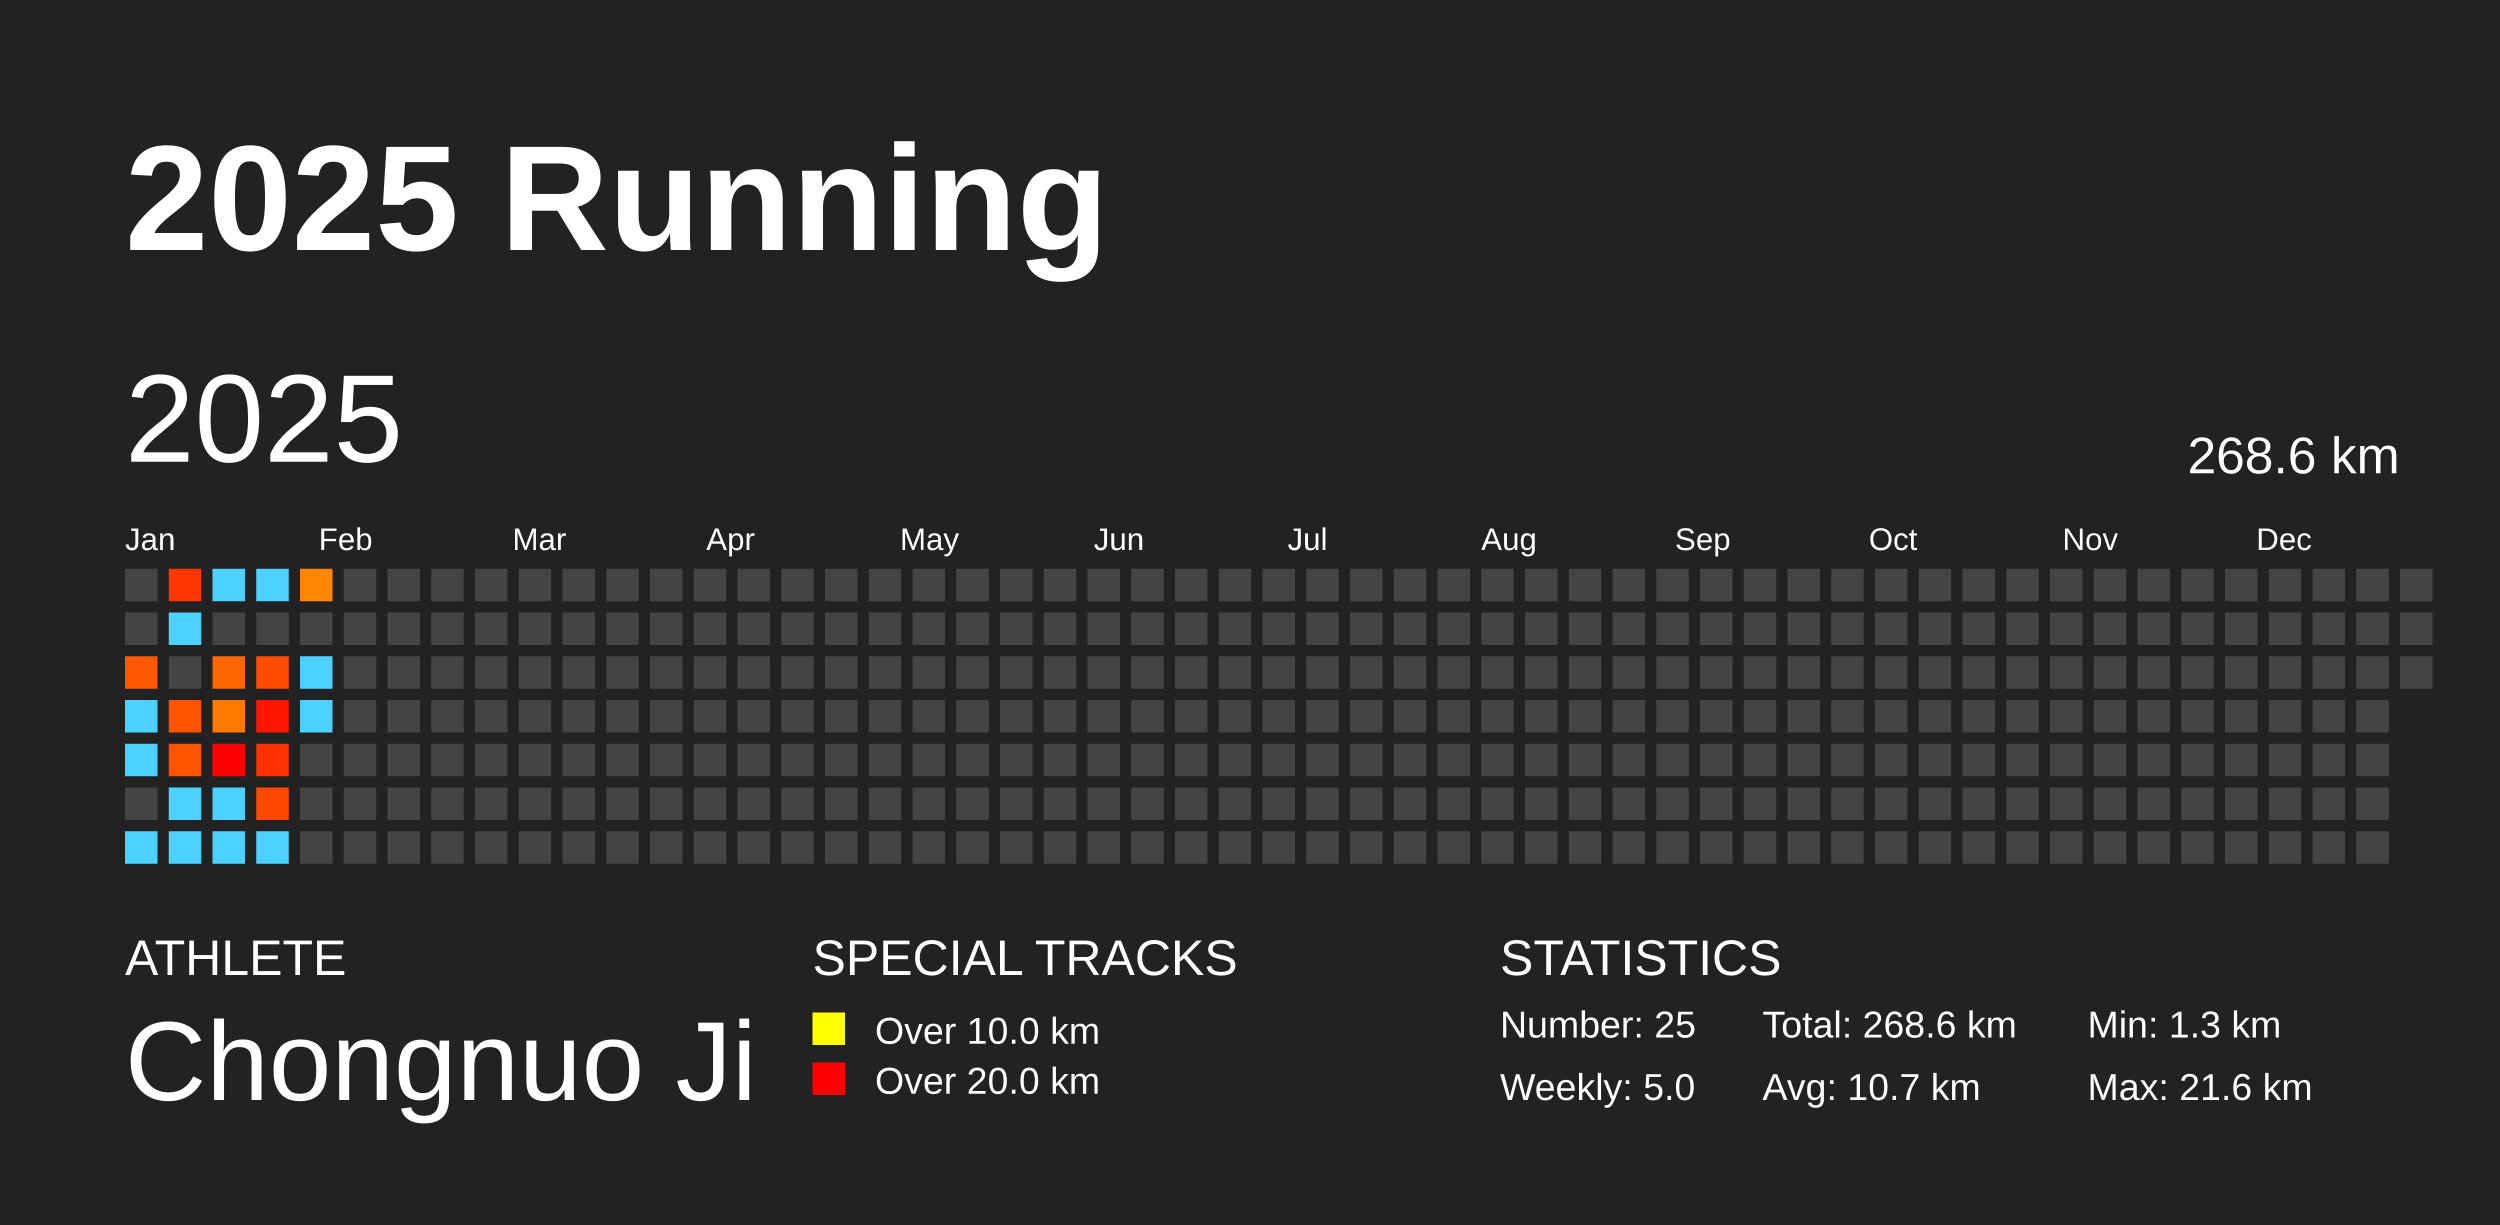
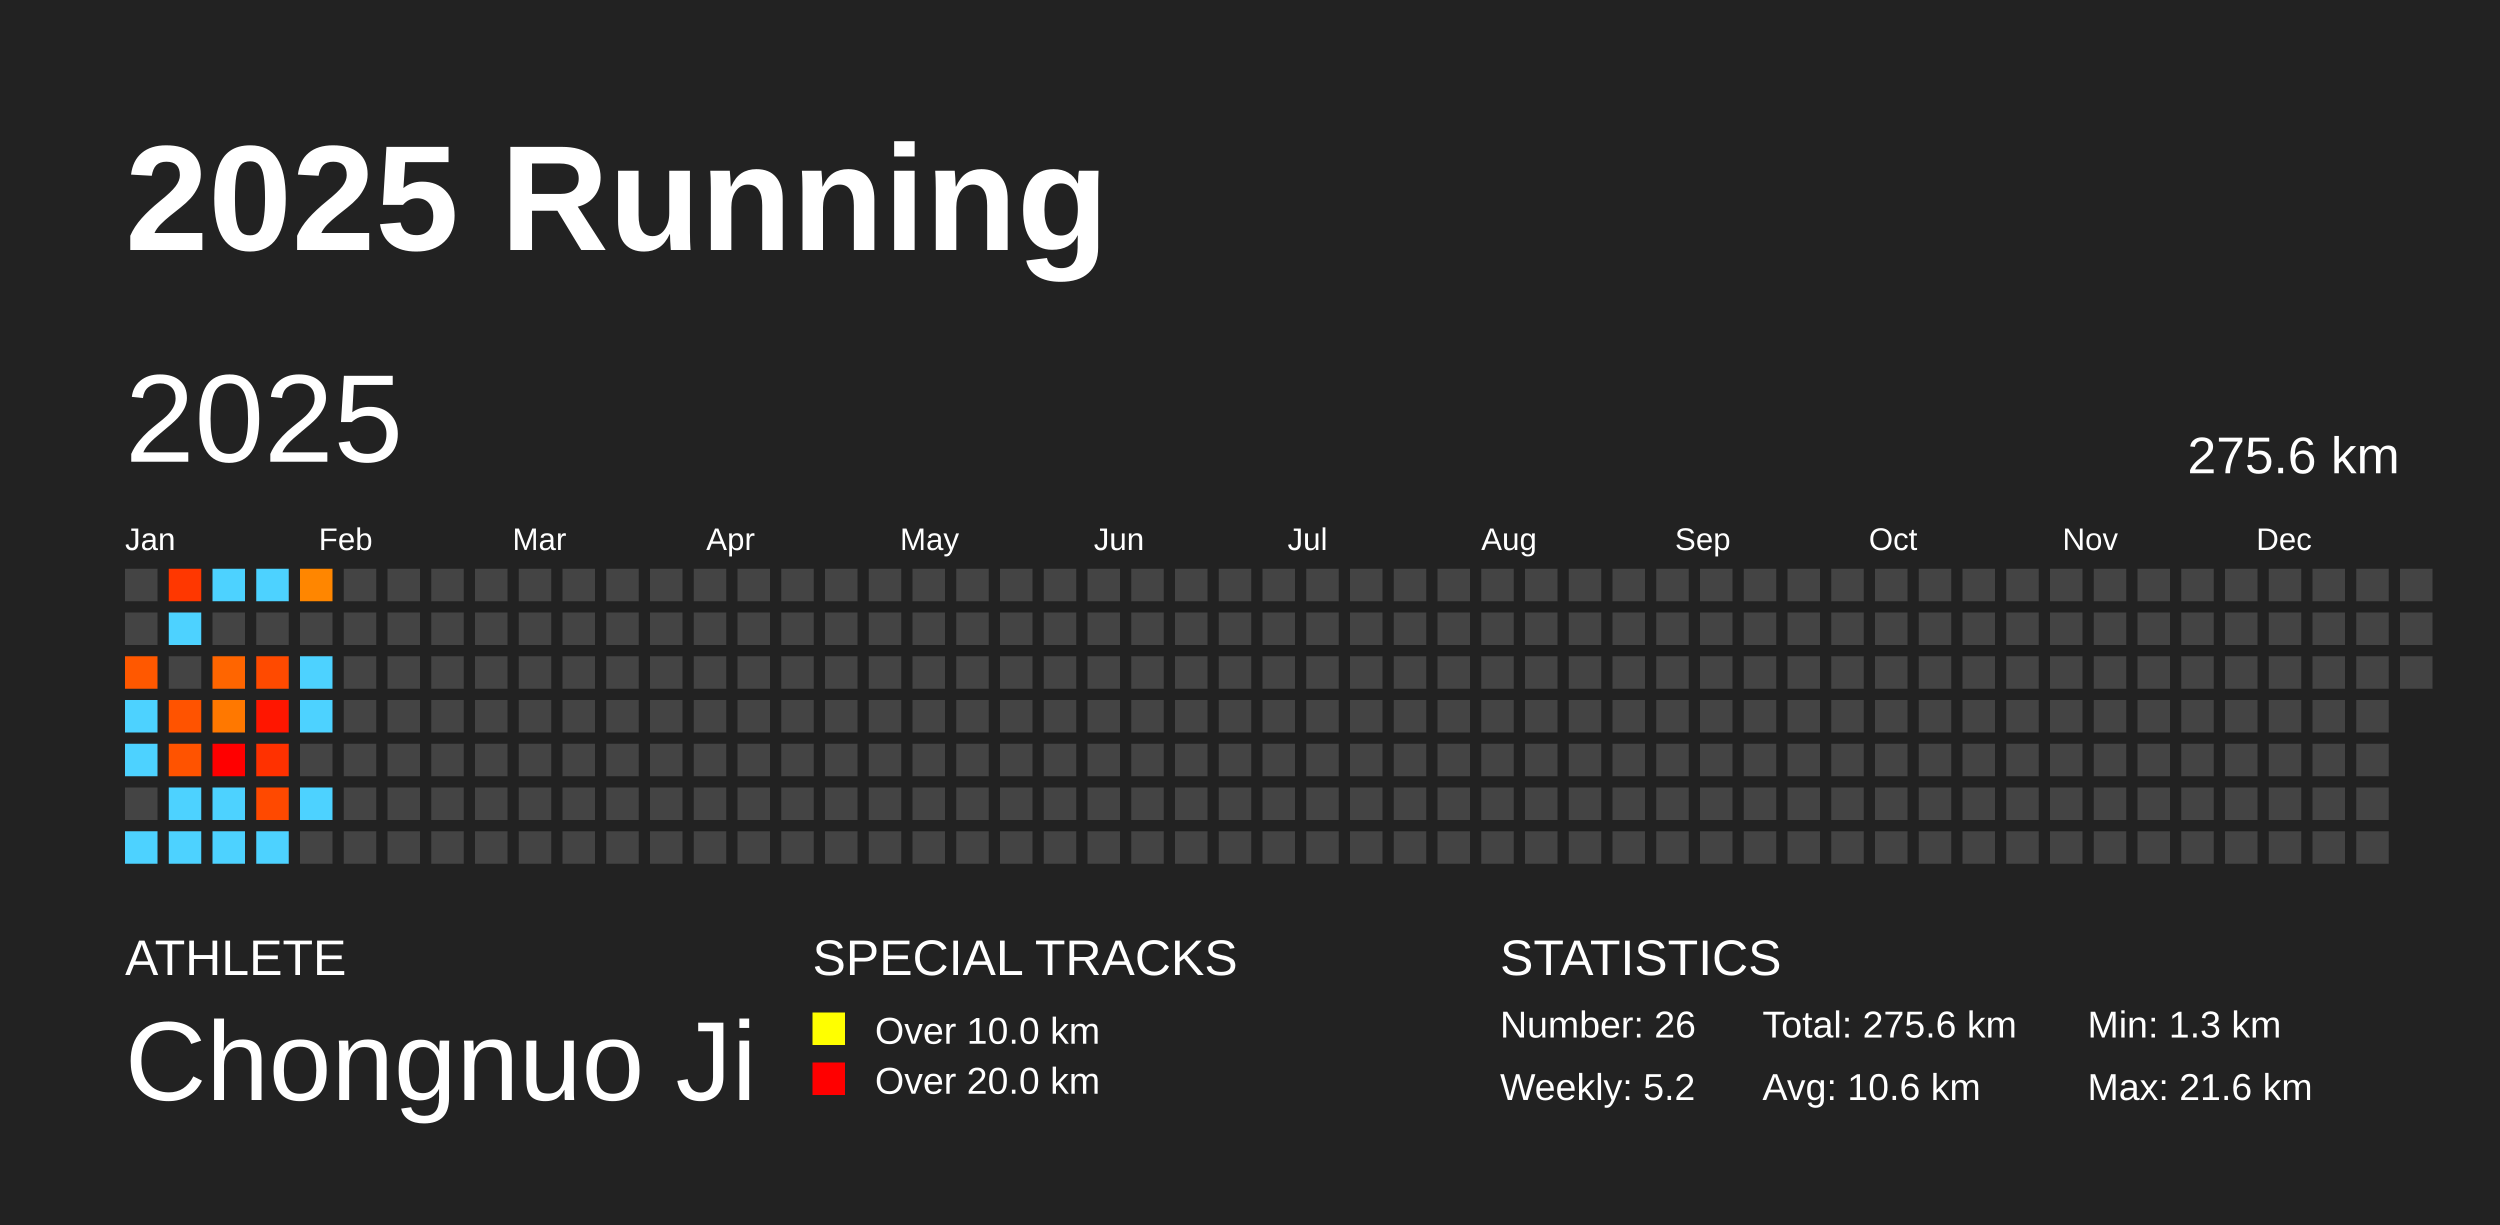
<svg xmlns="http://www.w3.org/2000/svg" baseProfile="full" height="98mm" version="1.1" viewBox="0,0,200,98" width="200mm">
  <defs />
  <rect fill="#222222" height="98" width="200" x="0" y="0" />
  <text fill="#FFFFFF" style="font-size:12px; font-family:Arial; font-weight:bold;" x="10" y="20">2025 Running</text>
  <text fill="#FFFFFF" style="font-size:4px; font-family:Arial" x="10" y="78">ATHLETE</text>
  <text fill="#FFFFFF" style="font-size:9px; font-family:Arial" x="10" y="88">Chongnuo Ji</text>
  <text fill="#FFFFFF" style="font-size:4px; font-family:Arial" x="65" y="78">SPECIAL TRACKS</text>
  <rect fill="yellow" height="2.6" width="2.6" x="65" y="81" />
  <text fill="#FFFFFF" style="font-size:3px; font-family:Arial" x="70" y="83.5">Over 10.0 km</text>
  <rect fill="red" height="2.6" width="2.6" x="65" y="85" />
  <text fill="#FFFFFF" style="font-size:3px; font-family:Arial" x="70" y="87.5">Over 20.0 km</text>
  <text fill="#FFFFFF" style="font-size:4px; font-family:Arial" x="120" y="78">STATISTICS</text>
-   <text fill="#FFFFFF" style="font-size:3px; font-family:Arial" x="120" y="83">Number: 25</text>
-   <text fill="#FFFFFF" style="font-size:3px; font-family:Arial" x="120" y="88">Weekly: 5.0</text>
-   <text fill="#FFFFFF" style="font-size:3px; font-family:Arial" x="141" y="83">Total: 268.6 km</text>
-   <text fill="#FFFFFF" style="font-size:3px; font-family:Arial" x="141" y="88">Avg: 10.7 km</text>
+   <text fill="#FFFFFF" style="font-size:3px; font-family:Arial" x="120" y="83">Number: 26</text>
+   <text fill="#FFFFFF" style="font-size:3px; font-family:Arial" x="120" y="88">Weekly: 5.2</text>
+   <text fill="#FFFFFF" style="font-size:3px; font-family:Arial" x="141" y="83">Total: 275.6 km</text>
+   <text fill="#FFFFFF" style="font-size:3px; font-family:Arial" x="141" y="88">Avg: 10.6 km</text>
  <text fill="#FFFFFF" style="font-size:3px; font-family:Arial" x="167" y="83">Min: 1.3 km</text>
  <text fill="#FFFFFF" style="font-size:3px; font-family:Arial" x="167" y="88">Max: 21.6 km</text>
  <text dominant-baseline="hanging" fill="#FFFFFF" style="font-size:10.0px; font-family:Arial;" x="10" y="30">2025</text>
-   <text dominant-baseline="hanging" fill="#FFFFFF" style="font-size:4.125px; font-family:Arial;" x="175" y="35">268.6 km</text>
+   <text dominant-baseline="hanging" fill="#FFFFFF" style="font-size:4.125px; font-family:Arial;" x="175" y="35">275.6 km</text>
  <text fill="#FFFFFF" style="font-size:2.5px; font-family:Arial" x="10.0" y="44">Jan</text>
  <text fill="#FFFFFF" style="font-size:2.5px; font-family:Arial" x="25.5" y="44">Feb</text>
  <text fill="#FFFFFF" style="font-size:2.5px; font-family:Arial" x="41.0" y="44">Mar</text>
  <text fill="#FFFFFF" style="font-size:2.5px; font-family:Arial" x="56.5" y="44">Apr</text>
  <text fill="#FFFFFF" style="font-size:2.5px; font-family:Arial" x="72.0" y="44">May</text>
  <text fill="#FFFFFF" style="font-size:2.5px; font-family:Arial" x="87.5" y="44">Jun</text>
  <text fill="#FFFFFF" style="font-size:2.5px; font-family:Arial" x="103.0" y="44">Jul</text>
  <text fill="#FFFFFF" style="font-size:2.5px; font-family:Arial" x="118.5" y="44">Aug</text>
  <text fill="#FFFFFF" style="font-size:2.5px; font-family:Arial" x="134.0" y="44">Sep</text>
  <text fill="#FFFFFF" style="font-size:2.5px; font-family:Arial" x="149.5" y="44">Oct</text>
  <text fill="#FFFFFF" style="font-size:2.5px; font-family:Arial" x="165.0" y="44">Nov</text>
  <text fill="#FFFFFF" style="font-size:2.5px; font-family:Arial" x="180.5" y="44">Dec</text>
  <rect fill="#444444" height="2.6" width="2.6" x="10.0" y="45.5" />
  <rect fill="#444444" height="2.6" width="2.6" x="10.0" y="49.0" />
  <rect fill="#ff5800" height="2.6" width="2.6" x="10.0" y="52.5" />
  <rect fill="#4dd2ff" height="2.6" width="2.6" x="10.0" y="56.0" />
  <rect fill="#4dd2ff" height="2.6" width="2.6" x="10.0" y="59.5" />
  <rect fill="#444444" height="2.6" width="2.6" x="10.0" y="63.0" />
  <rect fill="#4dd2ff" height="2.6" width="2.6" x="10.0" y="66.5" />
  <rect fill="#ff3700" height="2.6" width="2.6" x="13.5" y="45.5" />
  <rect fill="#4dd2ff" height="2.6" width="2.6" x="13.5" y="49.0" />
  <rect fill="#444444" height="2.6" width="2.6" x="13.5" y="52.5" />
  <rect fill="#ff5300" height="2.6" width="2.6" x="13.5" y="56.0" />
  <rect fill="#ff5300" height="2.6" width="2.6" x="13.5" y="59.5" />
  <rect fill="#4dd2ff" height="2.6" width="2.6" x="13.5" y="63.0" />
  <rect fill="#4dd2ff" height="2.6" width="2.6" x="13.5" y="66.5" />
  <rect fill="#4dd2ff" height="2.6" width="2.6" x="17.0" y="45.5" />
  <rect fill="#444444" height="2.6" width="2.6" x="17.0" y="49.0" />
  <rect fill="#ff6500" height="2.6" width="2.6" x="17.0" y="52.5" />
  <rect fill="#ff7800" height="2.6" width="2.6" x="17.0" y="56.0" />
  <rect fill="red" height="2.6" width="2.6" x="17.0" y="59.5" />
  <rect fill="#4dd2ff" height="2.6" width="2.6" x="17.0" y="63.0" />
  <rect fill="#4dd2ff" height="2.6" width="2.6" x="17.0" y="66.5" />
  <rect fill="#4dd2ff" height="2.6" width="2.6" x="20.5" y="45.5" />
  <rect fill="#444444" height="2.6" width="2.6" x="20.5" y="49.0" />
  <rect fill="#ff4a00" height="2.6" width="2.6" x="20.5" y="52.5" />
  <rect fill="#ff1600" height="2.6" width="2.6" x="20.5" y="56.0" />
  <rect fill="#ff3100" height="2.6" width="2.6" x="20.5" y="59.5" />
  <rect fill="#ff4900" height="2.6" width="2.6" x="20.5" y="63.0" />
  <rect fill="#4dd2ff" height="2.6" width="2.6" x="20.5" y="66.5" />
  <rect fill="#ff8600" height="2.6" width="2.6" x="24.0" y="45.5" />
  <rect fill="#444444" height="2.6" width="2.6" x="24.0" y="49.0" />
  <rect fill="#4dd2ff" height="2.6" width="2.6" x="24.0" y="52.5" />
  <rect fill="#4dd2ff" height="2.6" width="2.6" x="24.0" y="56.0" />
  <rect fill="#444444" height="2.6" width="2.6" x="24.0" y="59.5" />
-   <rect fill="#444444" height="2.6" width="2.6" x="24.0" y="63.0" />
+   <rect fill="#4dd2ff" height="2.6" width="2.6" x="24.0" y="63.0" />
  <rect fill="#444444" height="2.6" width="2.6" x="24.0" y="66.5" />
  <rect fill="#444444" height="2.6" width="2.6" x="27.5" y="45.5" />
  <rect fill="#444444" height="2.6" width="2.6" x="27.5" y="49.0" />
  <rect fill="#444444" height="2.6" width="2.6" x="27.5" y="52.5" />
  <rect fill="#444444" height="2.6" width="2.6" x="27.5" y="56.0" />
  <rect fill="#444444" height="2.6" width="2.6" x="27.5" y="59.5" />
  <rect fill="#444444" height="2.6" width="2.6" x="27.5" y="63.0" />
  <rect fill="#444444" height="2.6" width="2.6" x="27.5" y="66.5" />
  <rect fill="#444444" height="2.6" width="2.6" x="31.0" y="45.5" />
  <rect fill="#444444" height="2.6" width="2.6" x="31.0" y="49.0" />
  <rect fill="#444444" height="2.6" width="2.6" x="31.0" y="52.5" />
  <rect fill="#444444" height="2.6" width="2.6" x="31.0" y="56.0" />
  <rect fill="#444444" height="2.6" width="2.6" x="31.0" y="59.5" />
  <rect fill="#444444" height="2.6" width="2.6" x="31.0" y="63.0" />
  <rect fill="#444444" height="2.6" width="2.6" x="31.0" y="66.5" />
  <rect fill="#444444" height="2.6" width="2.6" x="34.5" y="45.5" />
  <rect fill="#444444" height="2.6" width="2.6" x="34.5" y="49.0" />
  <rect fill="#444444" height="2.6" width="2.6" x="34.5" y="52.5" />
  <rect fill="#444444" height="2.6" width="2.6" x="34.5" y="56.0" />
  <rect fill="#444444" height="2.6" width="2.6" x="34.5" y="59.5" />
  <rect fill="#444444" height="2.6" width="2.6" x="34.5" y="63.0" />
  <rect fill="#444444" height="2.6" width="2.6" x="34.5" y="66.5" />
  <rect fill="#444444" height="2.6" width="2.6" x="38.0" y="45.5" />
  <rect fill="#444444" height="2.6" width="2.6" x="38.0" y="49.0" />
  <rect fill="#444444" height="2.6" width="2.6" x="38.0" y="52.5" />
  <rect fill="#444444" height="2.6" width="2.6" x="38.0" y="56.0" />
  <rect fill="#444444" height="2.6" width="2.6" x="38.0" y="59.5" />
  <rect fill="#444444" height="2.6" width="2.6" x="38.0" y="63.0" />
  <rect fill="#444444" height="2.6" width="2.6" x="38.0" y="66.5" />
  <rect fill="#444444" height="2.6" width="2.6" x="41.5" y="45.5" />
  <rect fill="#444444" height="2.6" width="2.6" x="41.5" y="49.0" />
  <rect fill="#444444" height="2.6" width="2.6" x="41.5" y="52.5" />
  <rect fill="#444444" height="2.6" width="2.6" x="41.5" y="56.0" />
  <rect fill="#444444" height="2.6" width="2.6" x="41.5" y="59.5" />
  <rect fill="#444444" height="2.6" width="2.6" x="41.5" y="63.0" />
  <rect fill="#444444" height="2.6" width="2.6" x="41.5" y="66.5" />
  <rect fill="#444444" height="2.6" width="2.6" x="45.0" y="45.5" />
  <rect fill="#444444" height="2.6" width="2.6" x="45.0" y="49.0" />
  <rect fill="#444444" height="2.6" width="2.6" x="45.0" y="52.5" />
  <rect fill="#444444" height="2.6" width="2.6" x="45.0" y="56.0" />
  <rect fill="#444444" height="2.6" width="2.6" x="45.0" y="59.5" />
  <rect fill="#444444" height="2.6" width="2.6" x="45.0" y="63.0" />
  <rect fill="#444444" height="2.6" width="2.6" x="45.0" y="66.5" />
  <rect fill="#444444" height="2.6" width="2.6" x="48.5" y="45.5" />
  <rect fill="#444444" height="2.6" width="2.6" x="48.5" y="49.0" />
  <rect fill="#444444" height="2.6" width="2.6" x="48.5" y="52.5" />
  <rect fill="#444444" height="2.6" width="2.6" x="48.5" y="56.0" />
  <rect fill="#444444" height="2.6" width="2.6" x="48.5" y="59.5" />
  <rect fill="#444444" height="2.6" width="2.6" x="48.5" y="63.0" />
  <rect fill="#444444" height="2.6" width="2.6" x="48.5" y="66.5" />
  <rect fill="#444444" height="2.6" width="2.6" x="52.0" y="45.5" />
  <rect fill="#444444" height="2.6" width="2.6" x="52.0" y="49.0" />
  <rect fill="#444444" height="2.6" width="2.6" x="52.0" y="52.5" />
  <rect fill="#444444" height="2.6" width="2.6" x="52.0" y="56.0" />
  <rect fill="#444444" height="2.6" width="2.6" x="52.0" y="59.5" />
  <rect fill="#444444" height="2.6" width="2.6" x="52.0" y="63.0" />
  <rect fill="#444444" height="2.6" width="2.6" x="52.0" y="66.5" />
  <rect fill="#444444" height="2.6" width="2.6" x="55.5" y="45.5" />
  <rect fill="#444444" height="2.6" width="2.6" x="55.5" y="49.0" />
  <rect fill="#444444" height="2.6" width="2.6" x="55.5" y="52.5" />
  <rect fill="#444444" height="2.6" width="2.6" x="55.5" y="56.0" />
  <rect fill="#444444" height="2.6" width="2.6" x="55.5" y="59.5" />
  <rect fill="#444444" height="2.6" width="2.6" x="55.5" y="63.0" />
  <rect fill="#444444" height="2.6" width="2.6" x="55.5" y="66.5" />
  <rect fill="#444444" height="2.6" width="2.6" x="59.0" y="45.5" />
  <rect fill="#444444" height="2.6" width="2.6" x="59.0" y="49.0" />
  <rect fill="#444444" height="2.6" width="2.6" x="59.0" y="52.5" />
  <rect fill="#444444" height="2.6" width="2.6" x="59.0" y="56.0" />
  <rect fill="#444444" height="2.6" width="2.6" x="59.0" y="59.5" />
  <rect fill="#444444" height="2.6" width="2.6" x="59.0" y="63.0" />
  <rect fill="#444444" height="2.6" width="2.6" x="59.0" y="66.5" />
  <rect fill="#444444" height="2.6" width="2.6" x="62.5" y="45.5" />
  <rect fill="#444444" height="2.6" width="2.6" x="62.5" y="49.0" />
  <rect fill="#444444" height="2.6" width="2.6" x="62.5" y="52.5" />
  <rect fill="#444444" height="2.6" width="2.6" x="62.5" y="56.0" />
  <rect fill="#444444" height="2.6" width="2.6" x="62.5" y="59.5" />
  <rect fill="#444444" height="2.6" width="2.6" x="62.5" y="63.0" />
  <rect fill="#444444" height="2.6" width="2.6" x="62.5" y="66.5" />
  <rect fill="#444444" height="2.6" width="2.6" x="66.0" y="45.5" />
  <rect fill="#444444" height="2.6" width="2.6" x="66.0" y="49.0" />
  <rect fill="#444444" height="2.6" width="2.6" x="66.0" y="52.5" />
  <rect fill="#444444" height="2.6" width="2.6" x="66.0" y="56.0" />
  <rect fill="#444444" height="2.6" width="2.6" x="66.0" y="59.5" />
  <rect fill="#444444" height="2.6" width="2.6" x="66.0" y="63.0" />
  <rect fill="#444444" height="2.6" width="2.6" x="66.0" y="66.5" />
  <rect fill="#444444" height="2.6" width="2.6" x="69.5" y="45.5" />
  <rect fill="#444444" height="2.6" width="2.6" x="69.5" y="49.0" />
  <rect fill="#444444" height="2.6" width="2.6" x="69.5" y="52.5" />
  <rect fill="#444444" height="2.6" width="2.6" x="69.5" y="56.0" />
  <rect fill="#444444" height="2.6" width="2.6" x="69.5" y="59.5" />
  <rect fill="#444444" height="2.6" width="2.6" x="69.5" y="63.0" />
  <rect fill="#444444" height="2.6" width="2.6" x="69.5" y="66.5" />
  <rect fill="#444444" height="2.6" width="2.6" x="73.0" y="45.5" />
  <rect fill="#444444" height="2.6" width="2.6" x="73.0" y="49.0" />
  <rect fill="#444444" height="2.6" width="2.6" x="73.0" y="52.5" />
  <rect fill="#444444" height="2.6" width="2.6" x="73.0" y="56.0" />
  <rect fill="#444444" height="2.6" width="2.6" x="73.0" y="59.5" />
  <rect fill="#444444" height="2.6" width="2.6" x="73.0" y="63.0" />
  <rect fill="#444444" height="2.6" width="2.6" x="73.0" y="66.5" />
  <rect fill="#444444" height="2.6" width="2.6" x="76.5" y="45.5" />
  <rect fill="#444444" height="2.6" width="2.6" x="76.5" y="49.0" />
  <rect fill="#444444" height="2.6" width="2.6" x="76.5" y="52.5" />
  <rect fill="#444444" height="2.6" width="2.6" x="76.5" y="56.0" />
  <rect fill="#444444" height="2.6" width="2.6" x="76.5" y="59.5" />
  <rect fill="#444444" height="2.6" width="2.6" x="76.5" y="63.0" />
  <rect fill="#444444" height="2.6" width="2.6" x="76.5" y="66.5" />
  <rect fill="#444444" height="2.6" width="2.6" x="80.0" y="45.5" />
  <rect fill="#444444" height="2.6" width="2.6" x="80.0" y="49.0" />
  <rect fill="#444444" height="2.6" width="2.6" x="80.0" y="52.5" />
  <rect fill="#444444" height="2.6" width="2.6" x="80.0" y="56.0" />
  <rect fill="#444444" height="2.6" width="2.6" x="80.0" y="59.5" />
  <rect fill="#444444" height="2.6" width="2.6" x="80.0" y="63.0" />
  <rect fill="#444444" height="2.6" width="2.6" x="80.0" y="66.5" />
  <rect fill="#444444" height="2.6" width="2.6" x="83.5" y="45.5" />
  <rect fill="#444444" height="2.6" width="2.6" x="83.5" y="49.0" />
  <rect fill="#444444" height="2.6" width="2.6" x="83.5" y="52.5" />
  <rect fill="#444444" height="2.6" width="2.6" x="83.5" y="56.0" />
  <rect fill="#444444" height="2.6" width="2.6" x="83.5" y="59.5" />
  <rect fill="#444444" height="2.6" width="2.6" x="83.5" y="63.0" />
  <rect fill="#444444" height="2.6" width="2.6" x="83.5" y="66.5" />
  <rect fill="#444444" height="2.6" width="2.6" x="87.0" y="45.5" />
  <rect fill="#444444" height="2.6" width="2.6" x="87.0" y="49.0" />
  <rect fill="#444444" height="2.6" width="2.6" x="87.0" y="52.5" />
  <rect fill="#444444" height="2.6" width="2.6" x="87.0" y="56.0" />
  <rect fill="#444444" height="2.6" width="2.6" x="87.0" y="59.5" />
  <rect fill="#444444" height="2.6" width="2.6" x="87.0" y="63.0" />
  <rect fill="#444444" height="2.6" width="2.6" x="87.0" y="66.5" />
  <rect fill="#444444" height="2.6" width="2.6" x="90.5" y="45.5" />
  <rect fill="#444444" height="2.6" width="2.6" x="90.5" y="49.0" />
  <rect fill="#444444" height="2.6" width="2.6" x="90.5" y="52.5" />
  <rect fill="#444444" height="2.6" width="2.6" x="90.5" y="56.0" />
  <rect fill="#444444" height="2.6" width="2.6" x="90.5" y="59.5" />
  <rect fill="#444444" height="2.6" width="2.6" x="90.5" y="63.0" />
  <rect fill="#444444" height="2.6" width="2.6" x="90.5" y="66.5" />
  <rect fill="#444444" height="2.6" width="2.6" x="94.0" y="45.5" />
  <rect fill="#444444" height="2.6" width="2.6" x="94.0" y="49.0" />
  <rect fill="#444444" height="2.6" width="2.6" x="94.0" y="52.5" />
  <rect fill="#444444" height="2.6" width="2.6" x="94.0" y="56.0" />
  <rect fill="#444444" height="2.6" width="2.6" x="94.0" y="59.5" />
  <rect fill="#444444" height="2.6" width="2.6" x="94.0" y="63.0" />
  <rect fill="#444444" height="2.6" width="2.6" x="94.0" y="66.5" />
  <rect fill="#444444" height="2.6" width="2.6" x="97.5" y="45.5" />
  <rect fill="#444444" height="2.6" width="2.6" x="97.5" y="49.0" />
  <rect fill="#444444" height="2.6" width="2.6" x="97.5" y="52.5" />
  <rect fill="#444444" height="2.6" width="2.6" x="97.5" y="56.0" />
  <rect fill="#444444" height="2.6" width="2.6" x="97.5" y="59.5" />
  <rect fill="#444444" height="2.6" width="2.6" x="97.5" y="63.0" />
  <rect fill="#444444" height="2.6" width="2.6" x="97.5" y="66.5" />
  <rect fill="#444444" height="2.6" width="2.6" x="101.0" y="45.5" />
  <rect fill="#444444" height="2.6" width="2.6" x="101.0" y="49.0" />
  <rect fill="#444444" height="2.6" width="2.6" x="101.0" y="52.5" />
  <rect fill="#444444" height="2.6" width="2.6" x="101.0" y="56.0" />
  <rect fill="#444444" height="2.6" width="2.6" x="101.0" y="59.5" />
  <rect fill="#444444" height="2.6" width="2.6" x="101.0" y="63.0" />
  <rect fill="#444444" height="2.6" width="2.6" x="101.0" y="66.5" />
  <rect fill="#444444" height="2.6" width="2.6" x="104.5" y="45.5" />
  <rect fill="#444444" height="2.6" width="2.6" x="104.5" y="49.0" />
  <rect fill="#444444" height="2.6" width="2.6" x="104.5" y="52.5" />
  <rect fill="#444444" height="2.6" width="2.6" x="104.5" y="56.0" />
  <rect fill="#444444" height="2.6" width="2.6" x="104.5" y="59.5" />
  <rect fill="#444444" height="2.6" width="2.6" x="104.5" y="63.0" />
  <rect fill="#444444" height="2.6" width="2.6" x="104.5" y="66.5" />
  <rect fill="#444444" height="2.6" width="2.6" x="108.0" y="45.5" />
  <rect fill="#444444" height="2.6" width="2.6" x="108.0" y="49.0" />
  <rect fill="#444444" height="2.6" width="2.6" x="108.0" y="52.5" />
  <rect fill="#444444" height="2.6" width="2.6" x="108.0" y="56.0" />
  <rect fill="#444444" height="2.6" width="2.6" x="108.0" y="59.5" />
  <rect fill="#444444" height="2.6" width="2.6" x="108.0" y="63.0" />
  <rect fill="#444444" height="2.6" width="2.6" x="108.0" y="66.5" />
  <rect fill="#444444" height="2.6" width="2.6" x="111.5" y="45.5" />
  <rect fill="#444444" height="2.6" width="2.6" x="111.5" y="49.0" />
  <rect fill="#444444" height="2.6" width="2.6" x="111.5" y="52.5" />
  <rect fill="#444444" height="2.6" width="2.6" x="111.5" y="56.0" />
  <rect fill="#444444" height="2.6" width="2.6" x="111.5" y="59.5" />
  <rect fill="#444444" height="2.6" width="2.6" x="111.5" y="63.0" />
  <rect fill="#444444" height="2.6" width="2.6" x="111.5" y="66.5" />
  <rect fill="#444444" height="2.6" width="2.6" x="115.0" y="45.5" />
  <rect fill="#444444" height="2.6" width="2.6" x="115.0" y="49.0" />
  <rect fill="#444444" height="2.6" width="2.6" x="115.0" y="52.5" />
  <rect fill="#444444" height="2.6" width="2.6" x="115.0" y="56.0" />
  <rect fill="#444444" height="2.6" width="2.6" x="115.0" y="59.5" />
  <rect fill="#444444" height="2.6" width="2.6" x="115.0" y="63.0" />
  <rect fill="#444444" height="2.6" width="2.6" x="115.0" y="66.5" />
  <rect fill="#444444" height="2.6" width="2.6" x="118.5" y="45.5" />
  <rect fill="#444444" height="2.6" width="2.6" x="118.5" y="49.0" />
  <rect fill="#444444" height="2.6" width="2.6" x="118.5" y="52.5" />
  <rect fill="#444444" height="2.6" width="2.6" x="118.5" y="56.0" />
  <rect fill="#444444" height="2.6" width="2.6" x="118.5" y="59.5" />
  <rect fill="#444444" height="2.6" width="2.6" x="118.5" y="63.0" />
  <rect fill="#444444" height="2.6" width="2.6" x="118.5" y="66.5" />
  <rect fill="#444444" height="2.6" width="2.6" x="122.0" y="45.5" />
  <rect fill="#444444" height="2.6" width="2.6" x="122.0" y="49.0" />
  <rect fill="#444444" height="2.6" width="2.6" x="122.0" y="52.5" />
  <rect fill="#444444" height="2.6" width="2.6" x="122.0" y="56.0" />
  <rect fill="#444444" height="2.6" width="2.6" x="122.0" y="59.5" />
  <rect fill="#444444" height="2.6" width="2.6" x="122.0" y="63.0" />
  <rect fill="#444444" height="2.6" width="2.6" x="122.0" y="66.5" />
  <rect fill="#444444" height="2.6" width="2.6" x="125.5" y="45.5" />
  <rect fill="#444444" height="2.6" width="2.6" x="125.5" y="49.0" />
  <rect fill="#444444" height="2.6" width="2.6" x="125.5" y="52.5" />
  <rect fill="#444444" height="2.6" width="2.6" x="125.5" y="56.0" />
  <rect fill="#444444" height="2.6" width="2.6" x="125.5" y="59.5" />
  <rect fill="#444444" height="2.6" width="2.6" x="125.5" y="63.0" />
  <rect fill="#444444" height="2.6" width="2.6" x="125.5" y="66.5" />
  <rect fill="#444444" height="2.6" width="2.6" x="129.0" y="45.5" />
  <rect fill="#444444" height="2.6" width="2.6" x="129.0" y="49.0" />
  <rect fill="#444444" height="2.6" width="2.6" x="129.0" y="52.5" />
  <rect fill="#444444" height="2.6" width="2.6" x="129.0" y="56.0" />
  <rect fill="#444444" height="2.6" width="2.6" x="129.0" y="59.5" />
  <rect fill="#444444" height="2.6" width="2.6" x="129.0" y="63.0" />
  <rect fill="#444444" height="2.6" width="2.6" x="129.0" y="66.5" />
  <rect fill="#444444" height="2.6" width="2.6" x="132.5" y="45.5" />
  <rect fill="#444444" height="2.6" width="2.6" x="132.5" y="49.0" />
  <rect fill="#444444" height="2.6" width="2.6" x="132.5" y="52.5" />
  <rect fill="#444444" height="2.6" width="2.6" x="132.5" y="56.0" />
  <rect fill="#444444" height="2.6" width="2.6" x="132.5" y="59.5" />
  <rect fill="#444444" height="2.6" width="2.6" x="132.5" y="63.0" />
  <rect fill="#444444" height="2.6" width="2.6" x="132.5" y="66.5" />
  <rect fill="#444444" height="2.6" width="2.6" x="136.0" y="45.5" />
  <rect fill="#444444" height="2.6" width="2.6" x="136.0" y="49.0" />
  <rect fill="#444444" height="2.6" width="2.6" x="136.0" y="52.5" />
  <rect fill="#444444" height="2.6" width="2.6" x="136.0" y="56.0" />
  <rect fill="#444444" height="2.6" width="2.6" x="136.0" y="59.5" />
  <rect fill="#444444" height="2.6" width="2.6" x="136.0" y="63.0" />
  <rect fill="#444444" height="2.6" width="2.6" x="136.0" y="66.5" />
  <rect fill="#444444" height="2.6" width="2.6" x="139.5" y="45.5" />
  <rect fill="#444444" height="2.6" width="2.6" x="139.5" y="49.0" />
  <rect fill="#444444" height="2.6" width="2.6" x="139.5" y="52.5" />
  <rect fill="#444444" height="2.6" width="2.6" x="139.5" y="56.0" />
  <rect fill="#444444" height="2.6" width="2.6" x="139.5" y="59.5" />
  <rect fill="#444444" height="2.6" width="2.6" x="139.5" y="63.0" />
  <rect fill="#444444" height="2.6" width="2.6" x="139.5" y="66.5" />
  <rect fill="#444444" height="2.6" width="2.6" x="143.0" y="45.5" />
  <rect fill="#444444" height="2.6" width="2.6" x="143.0" y="49.0" />
  <rect fill="#444444" height="2.6" width="2.6" x="143.0" y="52.5" />
  <rect fill="#444444" height="2.6" width="2.6" x="143.0" y="56.0" />
  <rect fill="#444444" height="2.6" width="2.6" x="143.0" y="59.5" />
  <rect fill="#444444" height="2.6" width="2.6" x="143.0" y="63.0" />
  <rect fill="#444444" height="2.6" width="2.6" x="143.0" y="66.5" />
  <rect fill="#444444" height="2.6" width="2.6" x="146.5" y="45.5" />
  <rect fill="#444444" height="2.6" width="2.6" x="146.5" y="49.0" />
  <rect fill="#444444" height="2.6" width="2.6" x="146.5" y="52.5" />
  <rect fill="#444444" height="2.6" width="2.6" x="146.5" y="56.0" />
  <rect fill="#444444" height="2.6" width="2.6" x="146.5" y="59.5" />
  <rect fill="#444444" height="2.6" width="2.6" x="146.5" y="63.0" />
  <rect fill="#444444" height="2.6" width="2.6" x="146.5" y="66.5" />
  <rect fill="#444444" height="2.6" width="2.6" x="150.0" y="45.5" />
  <rect fill="#444444" height="2.6" width="2.6" x="150.0" y="49.0" />
  <rect fill="#444444" height="2.6" width="2.6" x="150.0" y="52.5" />
  <rect fill="#444444" height="2.6" width="2.6" x="150.0" y="56.0" />
  <rect fill="#444444" height="2.6" width="2.6" x="150.0" y="59.5" />
  <rect fill="#444444" height="2.6" width="2.6" x="150.0" y="63.0" />
  <rect fill="#444444" height="2.6" width="2.6" x="150.0" y="66.5" />
  <rect fill="#444444" height="2.6" width="2.6" x="153.5" y="45.5" />
  <rect fill="#444444" height="2.6" width="2.6" x="153.5" y="49.0" />
  <rect fill="#444444" height="2.6" width="2.6" x="153.5" y="52.5" />
  <rect fill="#444444" height="2.6" width="2.6" x="153.5" y="56.0" />
  <rect fill="#444444" height="2.6" width="2.6" x="153.5" y="59.5" />
  <rect fill="#444444" height="2.6" width="2.6" x="153.5" y="63.0" />
  <rect fill="#444444" height="2.6" width="2.6" x="153.5" y="66.5" />
  <rect fill="#444444" height="2.6" width="2.6" x="157.0" y="45.5" />
  <rect fill="#444444" height="2.6" width="2.6" x="157.0" y="49.0" />
  <rect fill="#444444" height="2.6" width="2.6" x="157.0" y="52.5" />
  <rect fill="#444444" height="2.6" width="2.6" x="157.0" y="56.0" />
  <rect fill="#444444" height="2.6" width="2.6" x="157.0" y="59.5" />
  <rect fill="#444444" height="2.6" width="2.6" x="157.0" y="63.0" />
  <rect fill="#444444" height="2.6" width="2.6" x="157.0" y="66.5" />
  <rect fill="#444444" height="2.6" width="2.6" x="160.5" y="45.5" />
  <rect fill="#444444" height="2.6" width="2.6" x="160.5" y="49.0" />
  <rect fill="#444444" height="2.6" width="2.6" x="160.5" y="52.5" />
  <rect fill="#444444" height="2.6" width="2.6" x="160.5" y="56.0" />
  <rect fill="#444444" height="2.6" width="2.6" x="160.5" y="59.5" />
  <rect fill="#444444" height="2.6" width="2.6" x="160.5" y="63.0" />
  <rect fill="#444444" height="2.6" width="2.6" x="160.5" y="66.5" />
  <rect fill="#444444" height="2.6" width="2.6" x="164.0" y="45.5" />
  <rect fill="#444444" height="2.6" width="2.6" x="164.0" y="49.0" />
  <rect fill="#444444" height="2.6" width="2.6" x="164.0" y="52.5" />
  <rect fill="#444444" height="2.6" width="2.6" x="164.0" y="56.0" />
  <rect fill="#444444" height="2.6" width="2.6" x="164.0" y="59.5" />
  <rect fill="#444444" height="2.6" width="2.6" x="164.0" y="63.0" />
  <rect fill="#444444" height="2.6" width="2.6" x="164.0" y="66.5" />
  <rect fill="#444444" height="2.6" width="2.6" x="167.5" y="45.5" />
  <rect fill="#444444" height="2.6" width="2.6" x="167.5" y="49.0" />
  <rect fill="#444444" height="2.6" width="2.6" x="167.5" y="52.5" />
  <rect fill="#444444" height="2.6" width="2.6" x="167.5" y="56.0" />
  <rect fill="#444444" height="2.6" width="2.6" x="167.5" y="59.5" />
  <rect fill="#444444" height="2.6" width="2.6" x="167.5" y="63.0" />
  <rect fill="#444444" height="2.6" width="2.6" x="167.5" y="66.5" />
  <rect fill="#444444" height="2.6" width="2.6" x="171.0" y="45.5" />
  <rect fill="#444444" height="2.6" width="2.6" x="171.0" y="49.0" />
  <rect fill="#444444" height="2.6" width="2.6" x="171.0" y="52.5" />
  <rect fill="#444444" height="2.6" width="2.6" x="171.0" y="56.0" />
  <rect fill="#444444" height="2.6" width="2.6" x="171.0" y="59.5" />
  <rect fill="#444444" height="2.6" width="2.6" x="171.0" y="63.0" />
  <rect fill="#444444" height="2.6" width="2.6" x="171.0" y="66.5" />
  <rect fill="#444444" height="2.6" width="2.6" x="174.5" y="45.5" />
  <rect fill="#444444" height="2.6" width="2.6" x="174.5" y="49.0" />
  <rect fill="#444444" height="2.6" width="2.6" x="174.5" y="52.5" />
  <rect fill="#444444" height="2.6" width="2.6" x="174.5" y="56.0" />
  <rect fill="#444444" height="2.6" width="2.6" x="174.5" y="59.5" />
  <rect fill="#444444" height="2.6" width="2.6" x="174.5" y="63.0" />
  <rect fill="#444444" height="2.6" width="2.6" x="174.5" y="66.5" />
  <rect fill="#444444" height="2.6" width="2.6" x="178.0" y="45.5" />
  <rect fill="#444444" height="2.6" width="2.6" x="178.0" y="49.0" />
  <rect fill="#444444" height="2.6" width="2.6" x="178.0" y="52.5" />
  <rect fill="#444444" height="2.6" width="2.6" x="178.0" y="56.0" />
  <rect fill="#444444" height="2.6" width="2.6" x="178.0" y="59.5" />
  <rect fill="#444444" height="2.6" width="2.6" x="178.0" y="63.0" />
  <rect fill="#444444" height="2.6" width="2.6" x="178.0" y="66.5" />
  <rect fill="#444444" height="2.6" width="2.6" x="181.5" y="45.5" />
  <rect fill="#444444" height="2.6" width="2.6" x="181.5" y="49.0" />
  <rect fill="#444444" height="2.6" width="2.6" x="181.5" y="52.5" />
  <rect fill="#444444" height="2.6" width="2.6" x="181.5" y="56.0" />
  <rect fill="#444444" height="2.6" width="2.6" x="181.5" y="59.5" />
  <rect fill="#444444" height="2.6" width="2.6" x="181.5" y="63.0" />
  <rect fill="#444444" height="2.6" width="2.6" x="181.5" y="66.5" />
  <rect fill="#444444" height="2.6" width="2.6" x="185.0" y="45.5" />
  <rect fill="#444444" height="2.6" width="2.6" x="185.0" y="49.0" />
  <rect fill="#444444" height="2.6" width="2.6" x="185.0" y="52.5" />
  <rect fill="#444444" height="2.6" width="2.6" x="185.0" y="56.0" />
  <rect fill="#444444" height="2.6" width="2.6" x="185.0" y="59.5" />
  <rect fill="#444444" height="2.6" width="2.6" x="185.0" y="63.0" />
  <rect fill="#444444" height="2.6" width="2.6" x="185.0" y="66.5" />
  <rect fill="#444444" height="2.6" width="2.6" x="188.5" y="45.5" />
  <rect fill="#444444" height="2.6" width="2.6" x="188.5" y="49.0" />
  <rect fill="#444444" height="2.6" width="2.6" x="188.5" y="52.5" />
  <rect fill="#444444" height="2.6" width="2.6" x="188.5" y="56.0" />
  <rect fill="#444444" height="2.6" width="2.6" x="188.5" y="59.5" />
  <rect fill="#444444" height="2.6" width="2.6" x="188.5" y="63.0" />
  <rect fill="#444444" height="2.6" width="2.6" x="188.5" y="66.5" />
  <rect fill="#444444" height="2.6" width="2.6" x="192.0" y="45.5" />
  <rect fill="#444444" height="2.6" width="2.6" x="192.0" y="49.0" />
  <rect fill="#444444" height="2.6" width="2.6" x="192.0" y="52.5" />
</svg>
